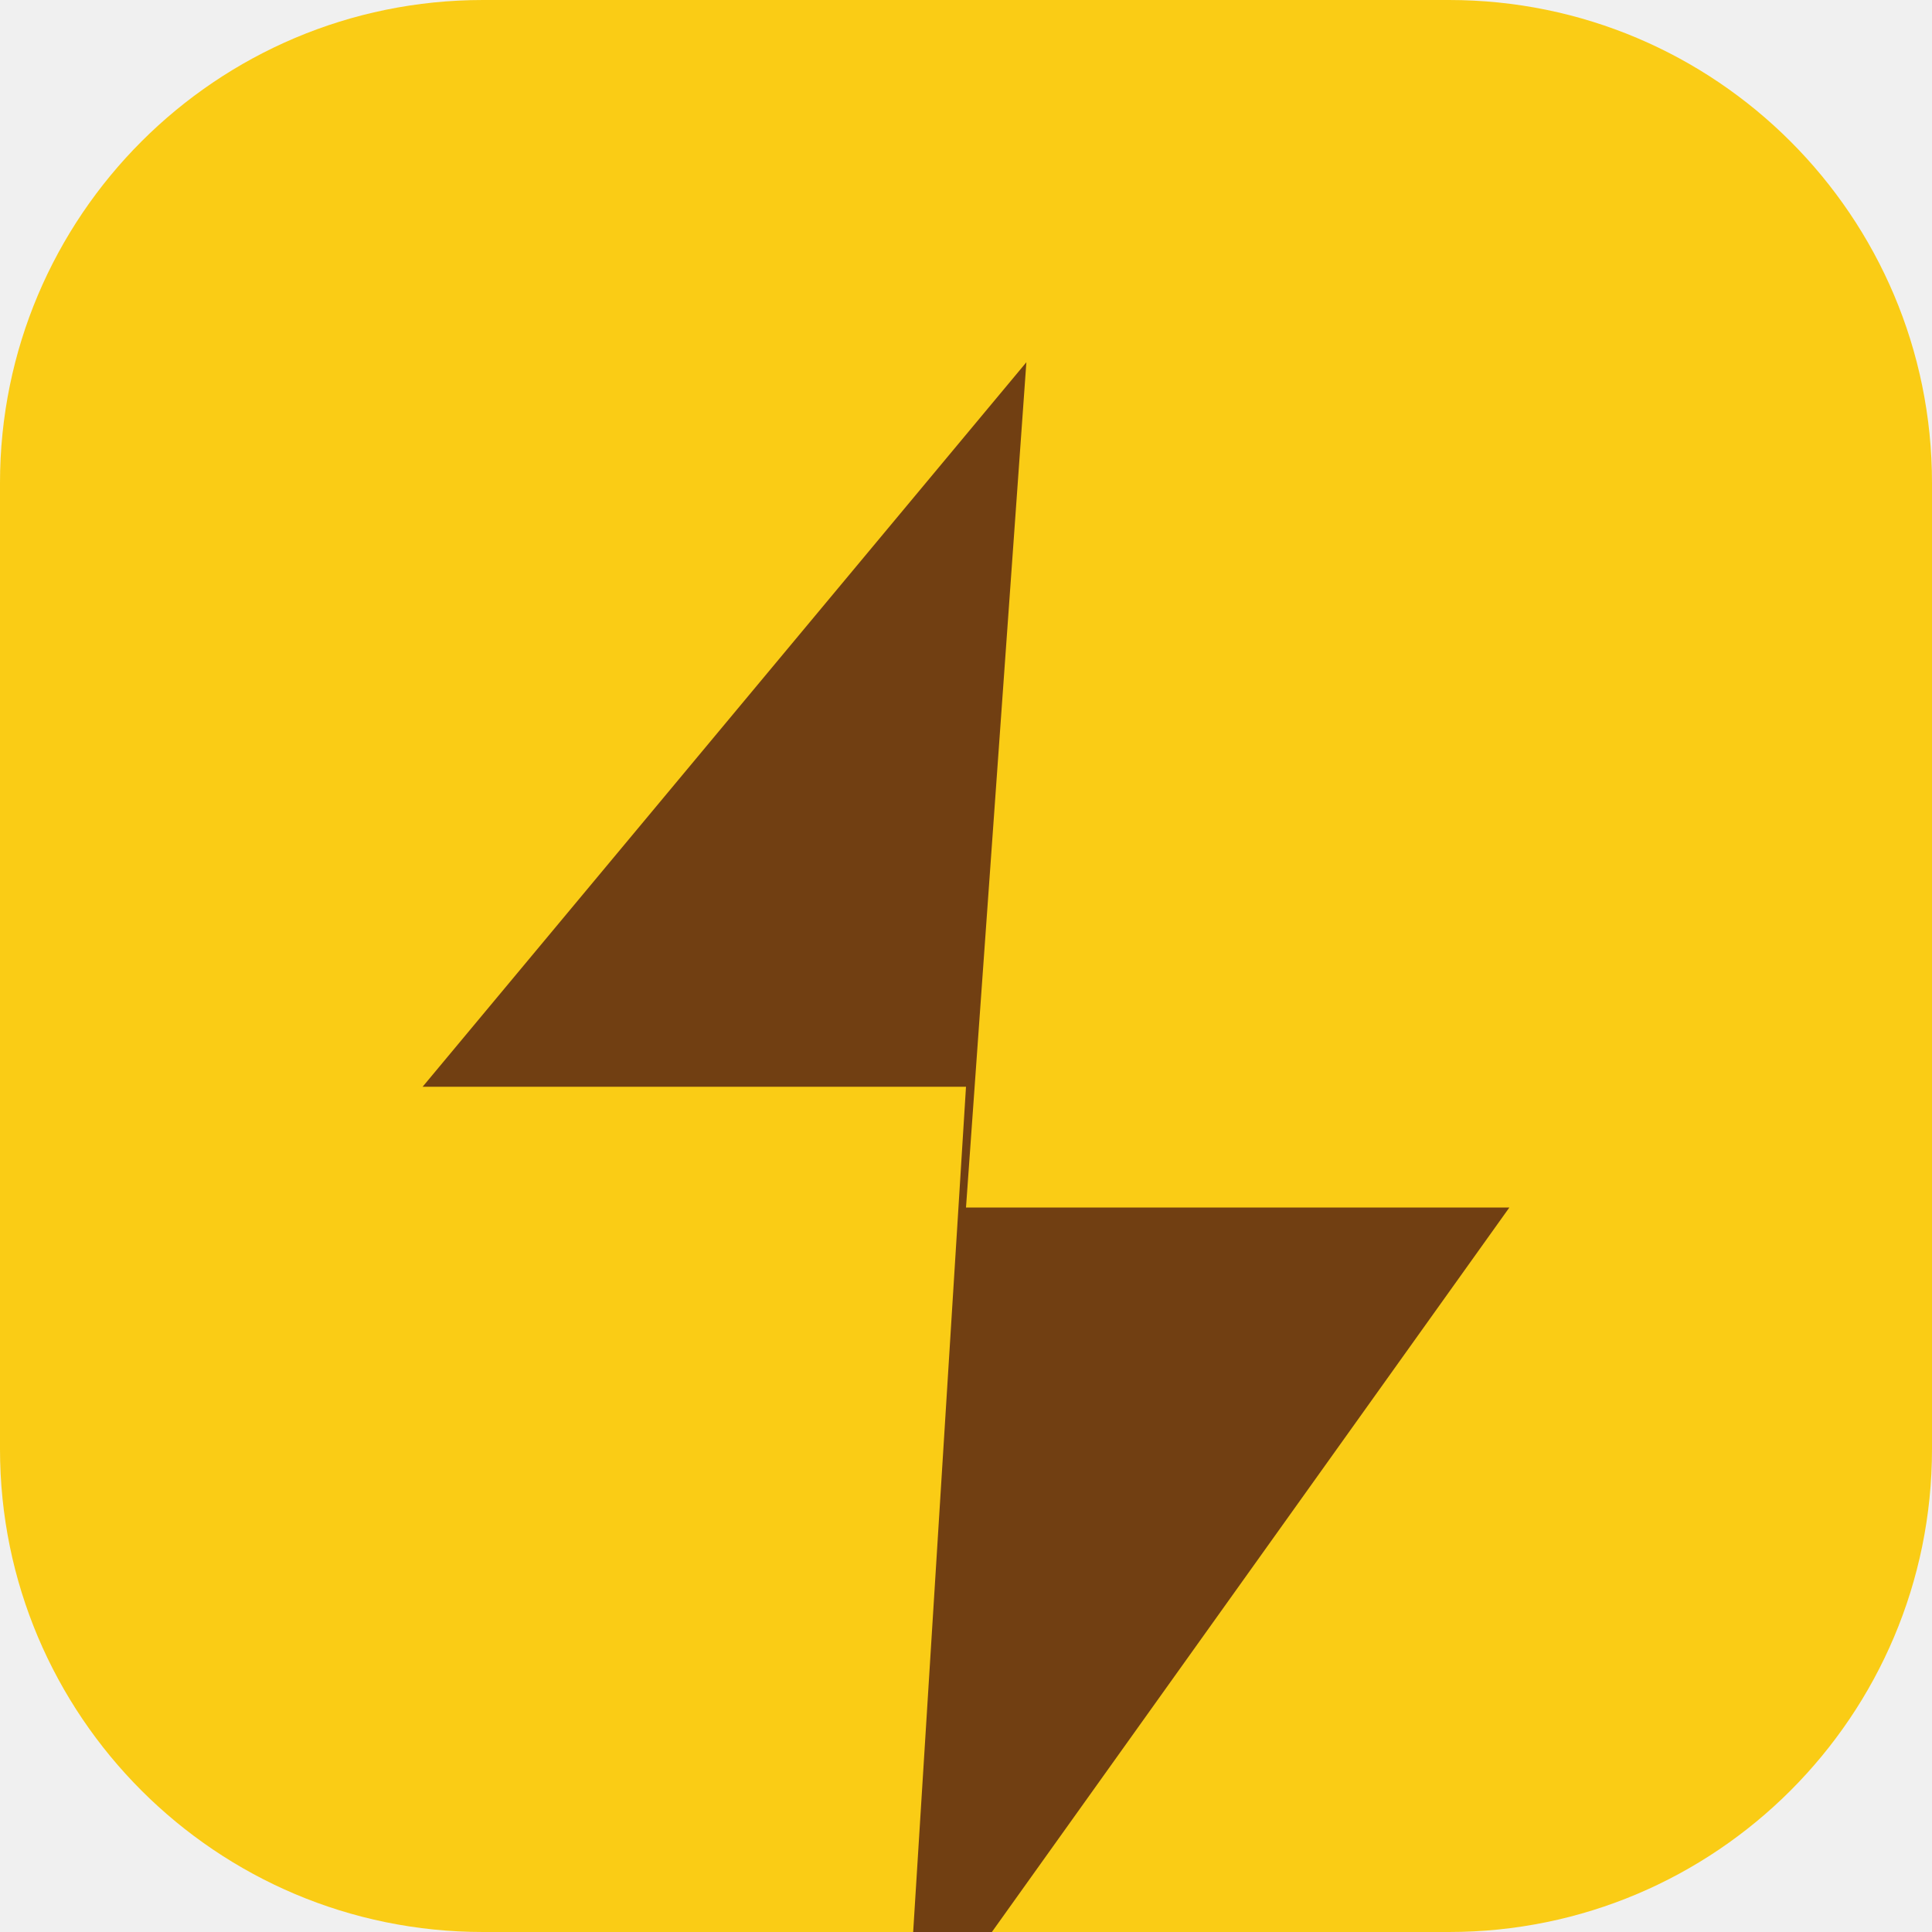
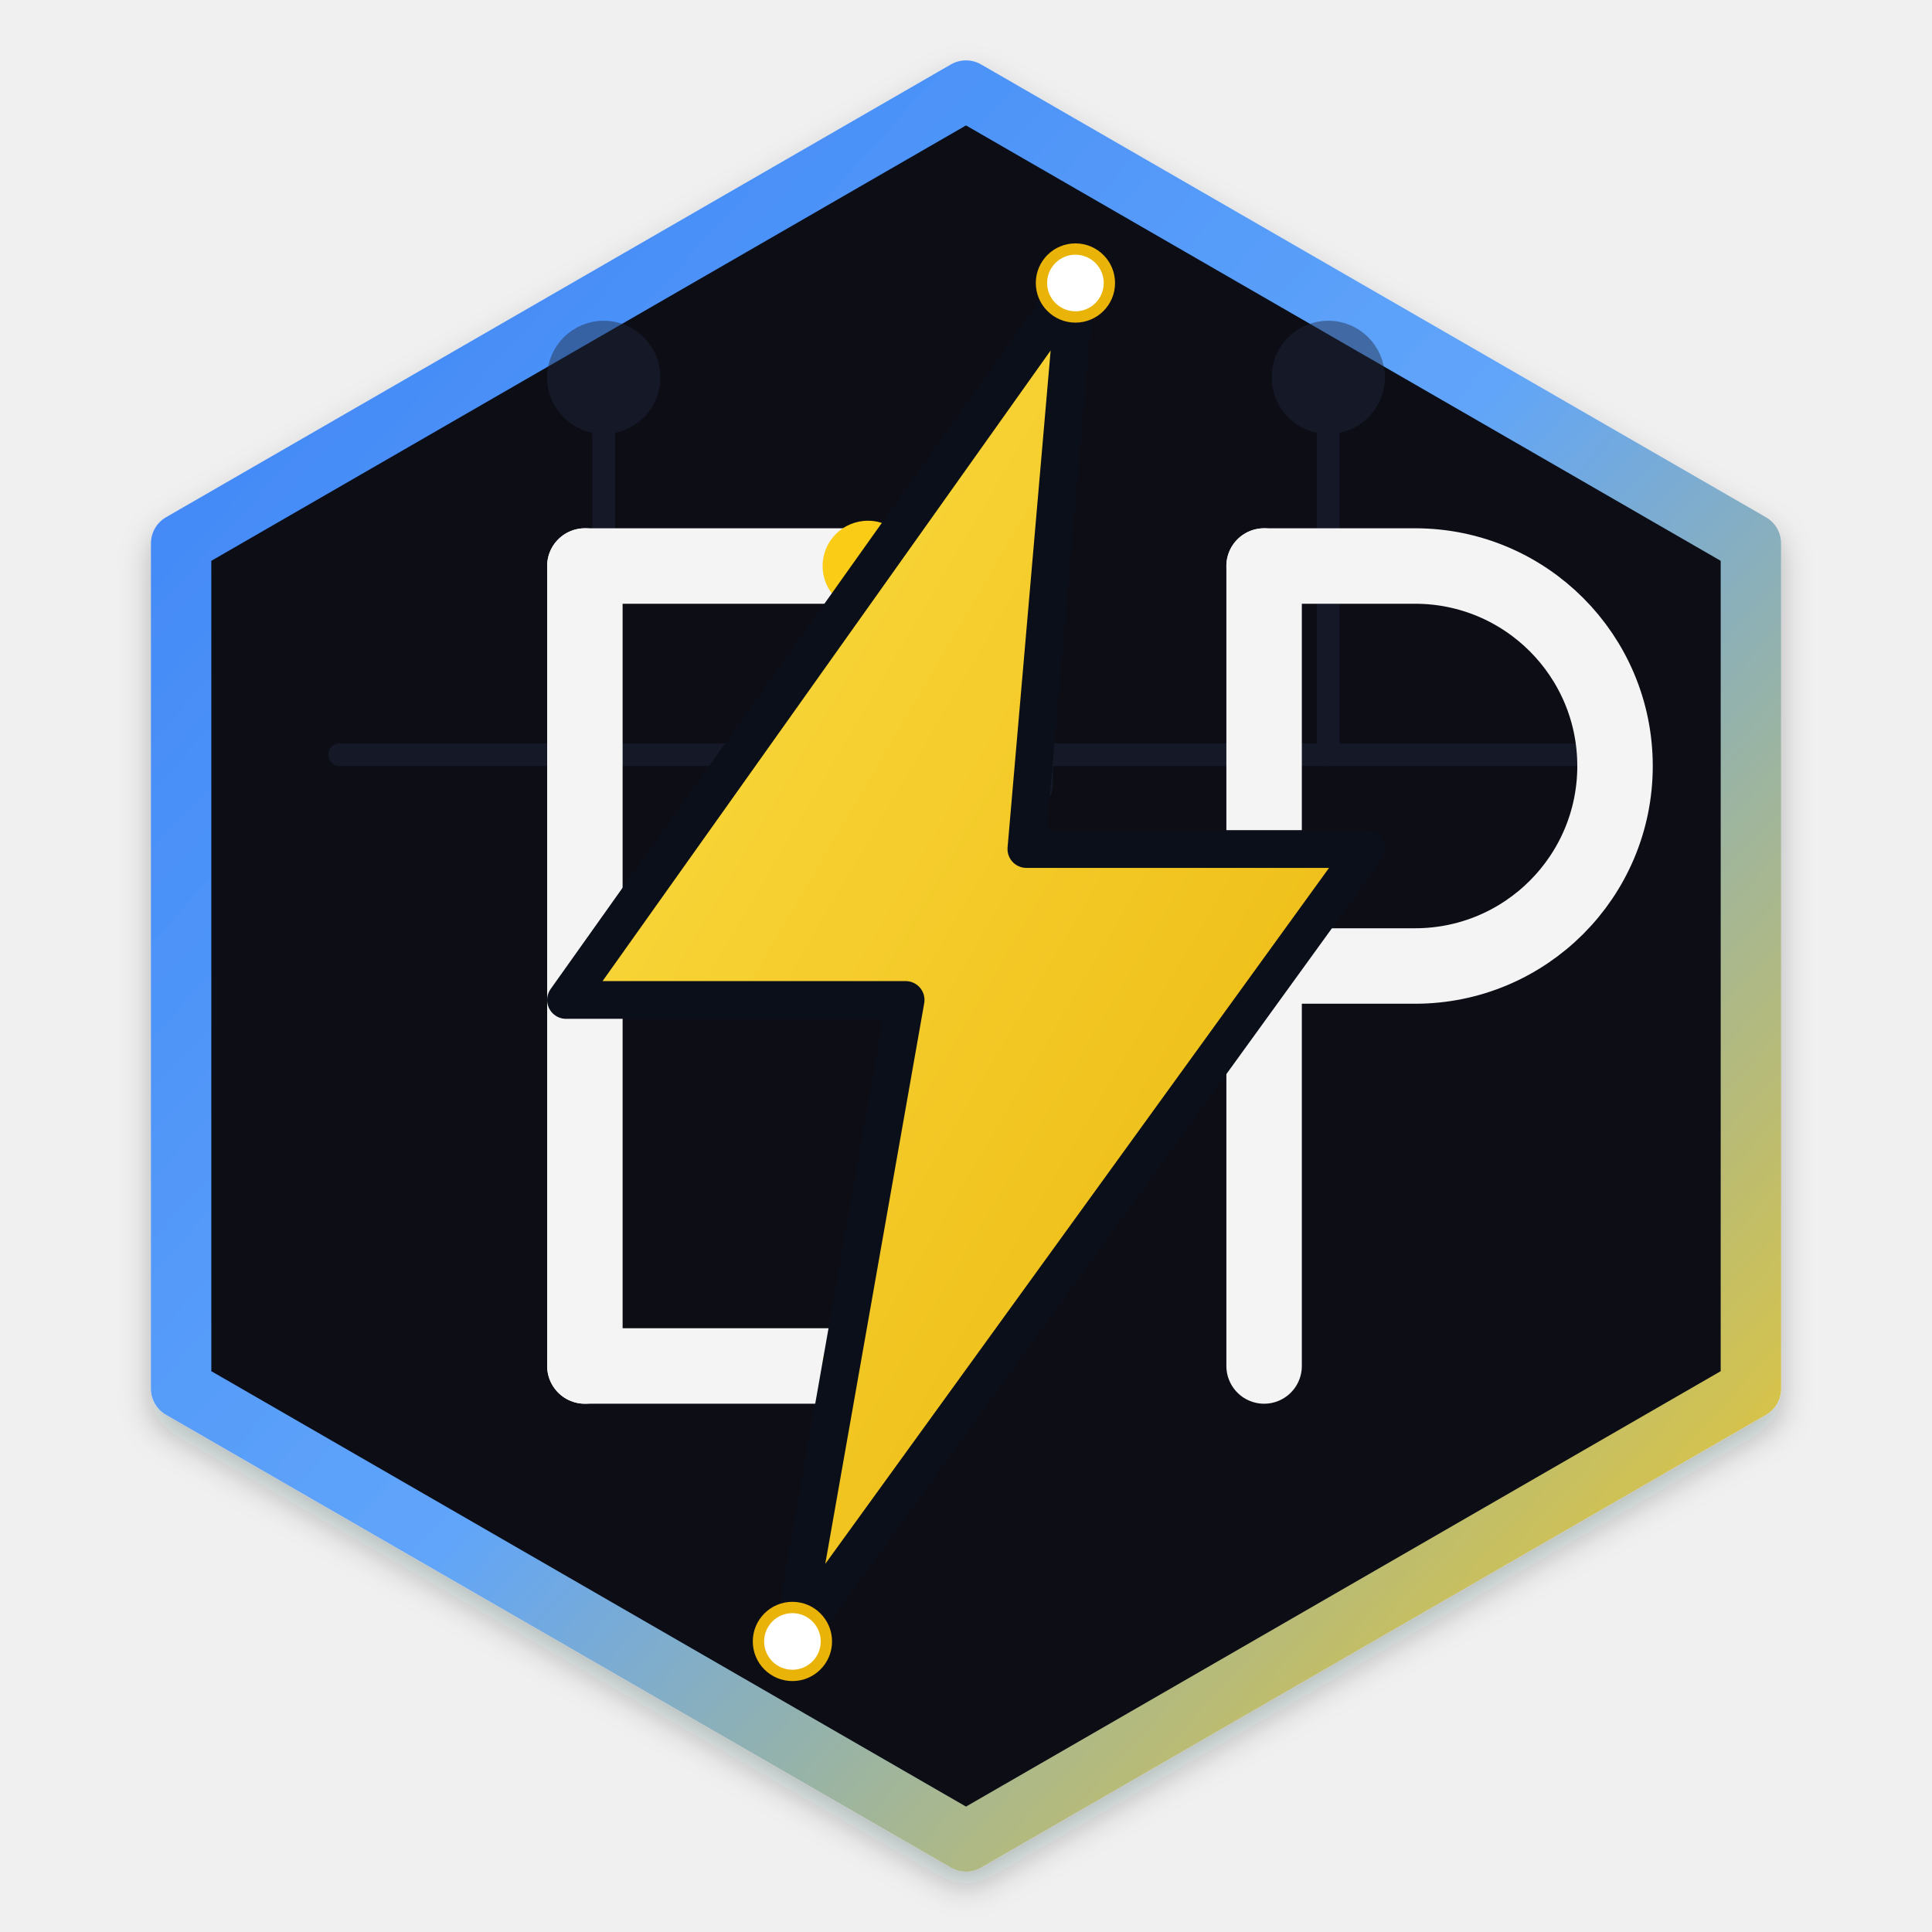
- <svg xmlns="http://www.w3.org/2000/svg" viewBox="0 0 32 32" width="32" height="32">
-   <rect width="32" height="32" rx="8" fill="#FACC15" />
-   <g transform="translate(4, 4)">
-     <polygon points="13 2 3 14 12 14 11 30 21 16 12 16 13 2" fill="#713F12" />
+ <svg xmlns="http://www.w3.org/2000/svg" viewBox="0 0 512 512" width="100%" height="100%">
+   <defs>
+     <linearGradient id="shieldBorderGrad" x1="0%" y1="0%" x2="100%" y2="100%">
+       <stop offset="0%" stop-color="#3B82F6" />
+       <stop offset="50%" stop-color="#60A5FA" />
+       <stop offset="100%" stop-color="#FACC15" />
+     </linearGradient>
+     <linearGradient id="boltGrad" x1="0%" y1="0%" x2="100%" y2="100%">
+       <stop offset="0%" stop-color="#FDE047" />
+       <stop offset="100%" stop-color="#EAB308" />
+     </linearGradient>
+     <filter id="premiumGlow" x="-20%" y="-20%" width="140%" height="140%">
+       <feDropShadow dx="0" dy="12" stdDeviation="16" flood-color="#3B82F6" flood-opacity="0.35" />
+       <feDropShadow dx="0" dy="4" stdDeviation="4" flood-color="#0F172A" flood-opacity="0.25" />
+     </filter>
+   </defs>
+   <polygon points="256,24 464,144 464,368 256,488 48,368 48,144" fill="#0B0F19" stroke="url(#shieldBorderGrad)" stroke-width="16" stroke-linejoin="round" filter="url(#premiumGlow)" />
+   <g stroke="#1E293B" stroke-width="6" stroke-linecap="round" stroke-linejoin="round" opacity="0.45">
+     <line x1="90" y1="200" x2="422" y2="200" />
+     <line x1="160" y1="200" x2="160" y2="100" />
+     <line x1="352" y1="200" x2="352" y2="100" />
+     <circle cx="160" cy="100" r="12" fill="#1E293B" />
+     <circle cx="352" cy="100" r="12" fill="#1E293B" />
+     <rect x="236" y="188" width="40" height="24" rx="4" fill="#1E293B" />
  </g>
+   <g stroke="#FFFFFF" stroke-width="20" stroke-linecap="round" stroke-linejoin="round" opacity="0.95">
+     <line x1="155" y1="150" x2="155" y2="362" />
+     <line x1="155" y1="150" x2="230" y2="150" />
+     <line x1="155" y1="256" x2="215" y2="256" />
+     <line x1="155" y1="362" x2="230" y2="362" />
+   </g>
+   <g stroke="#FFFFFF" stroke-width="20" stroke-linecap="round" stroke-linejoin="round" opacity="0.95">
+     <line x1="335" y1="150" x2="335" y2="362" />
+     <path d="M 335 150 L 375 150 A 53 53 0 0 1 375 256 L 335 256" fill="none" />
+   </g>
+   <g fill="#FACC15">
+     <circle cx="230" cy="150" r="12" />
+     <circle cx="215" cy="256" r="12" />
+     <circle cx="230" cy="362" r="12" />
+   </g>
+   <polygon points="285,75 150,265 240,265 210,435 362,225 272,225" fill="url(#boltGrad)" stroke="#0B0F19" stroke-width="10" stroke-linejoin="round" />
+   <circle cx="285" cy="75" r="9" fill="#FFFFFF" stroke="#EAB308" stroke-width="3" />
+   <circle cx="210" cy="435" r="9" fill="#FFFFFF" stroke="#EAB308" stroke-width="3" />
</svg>
